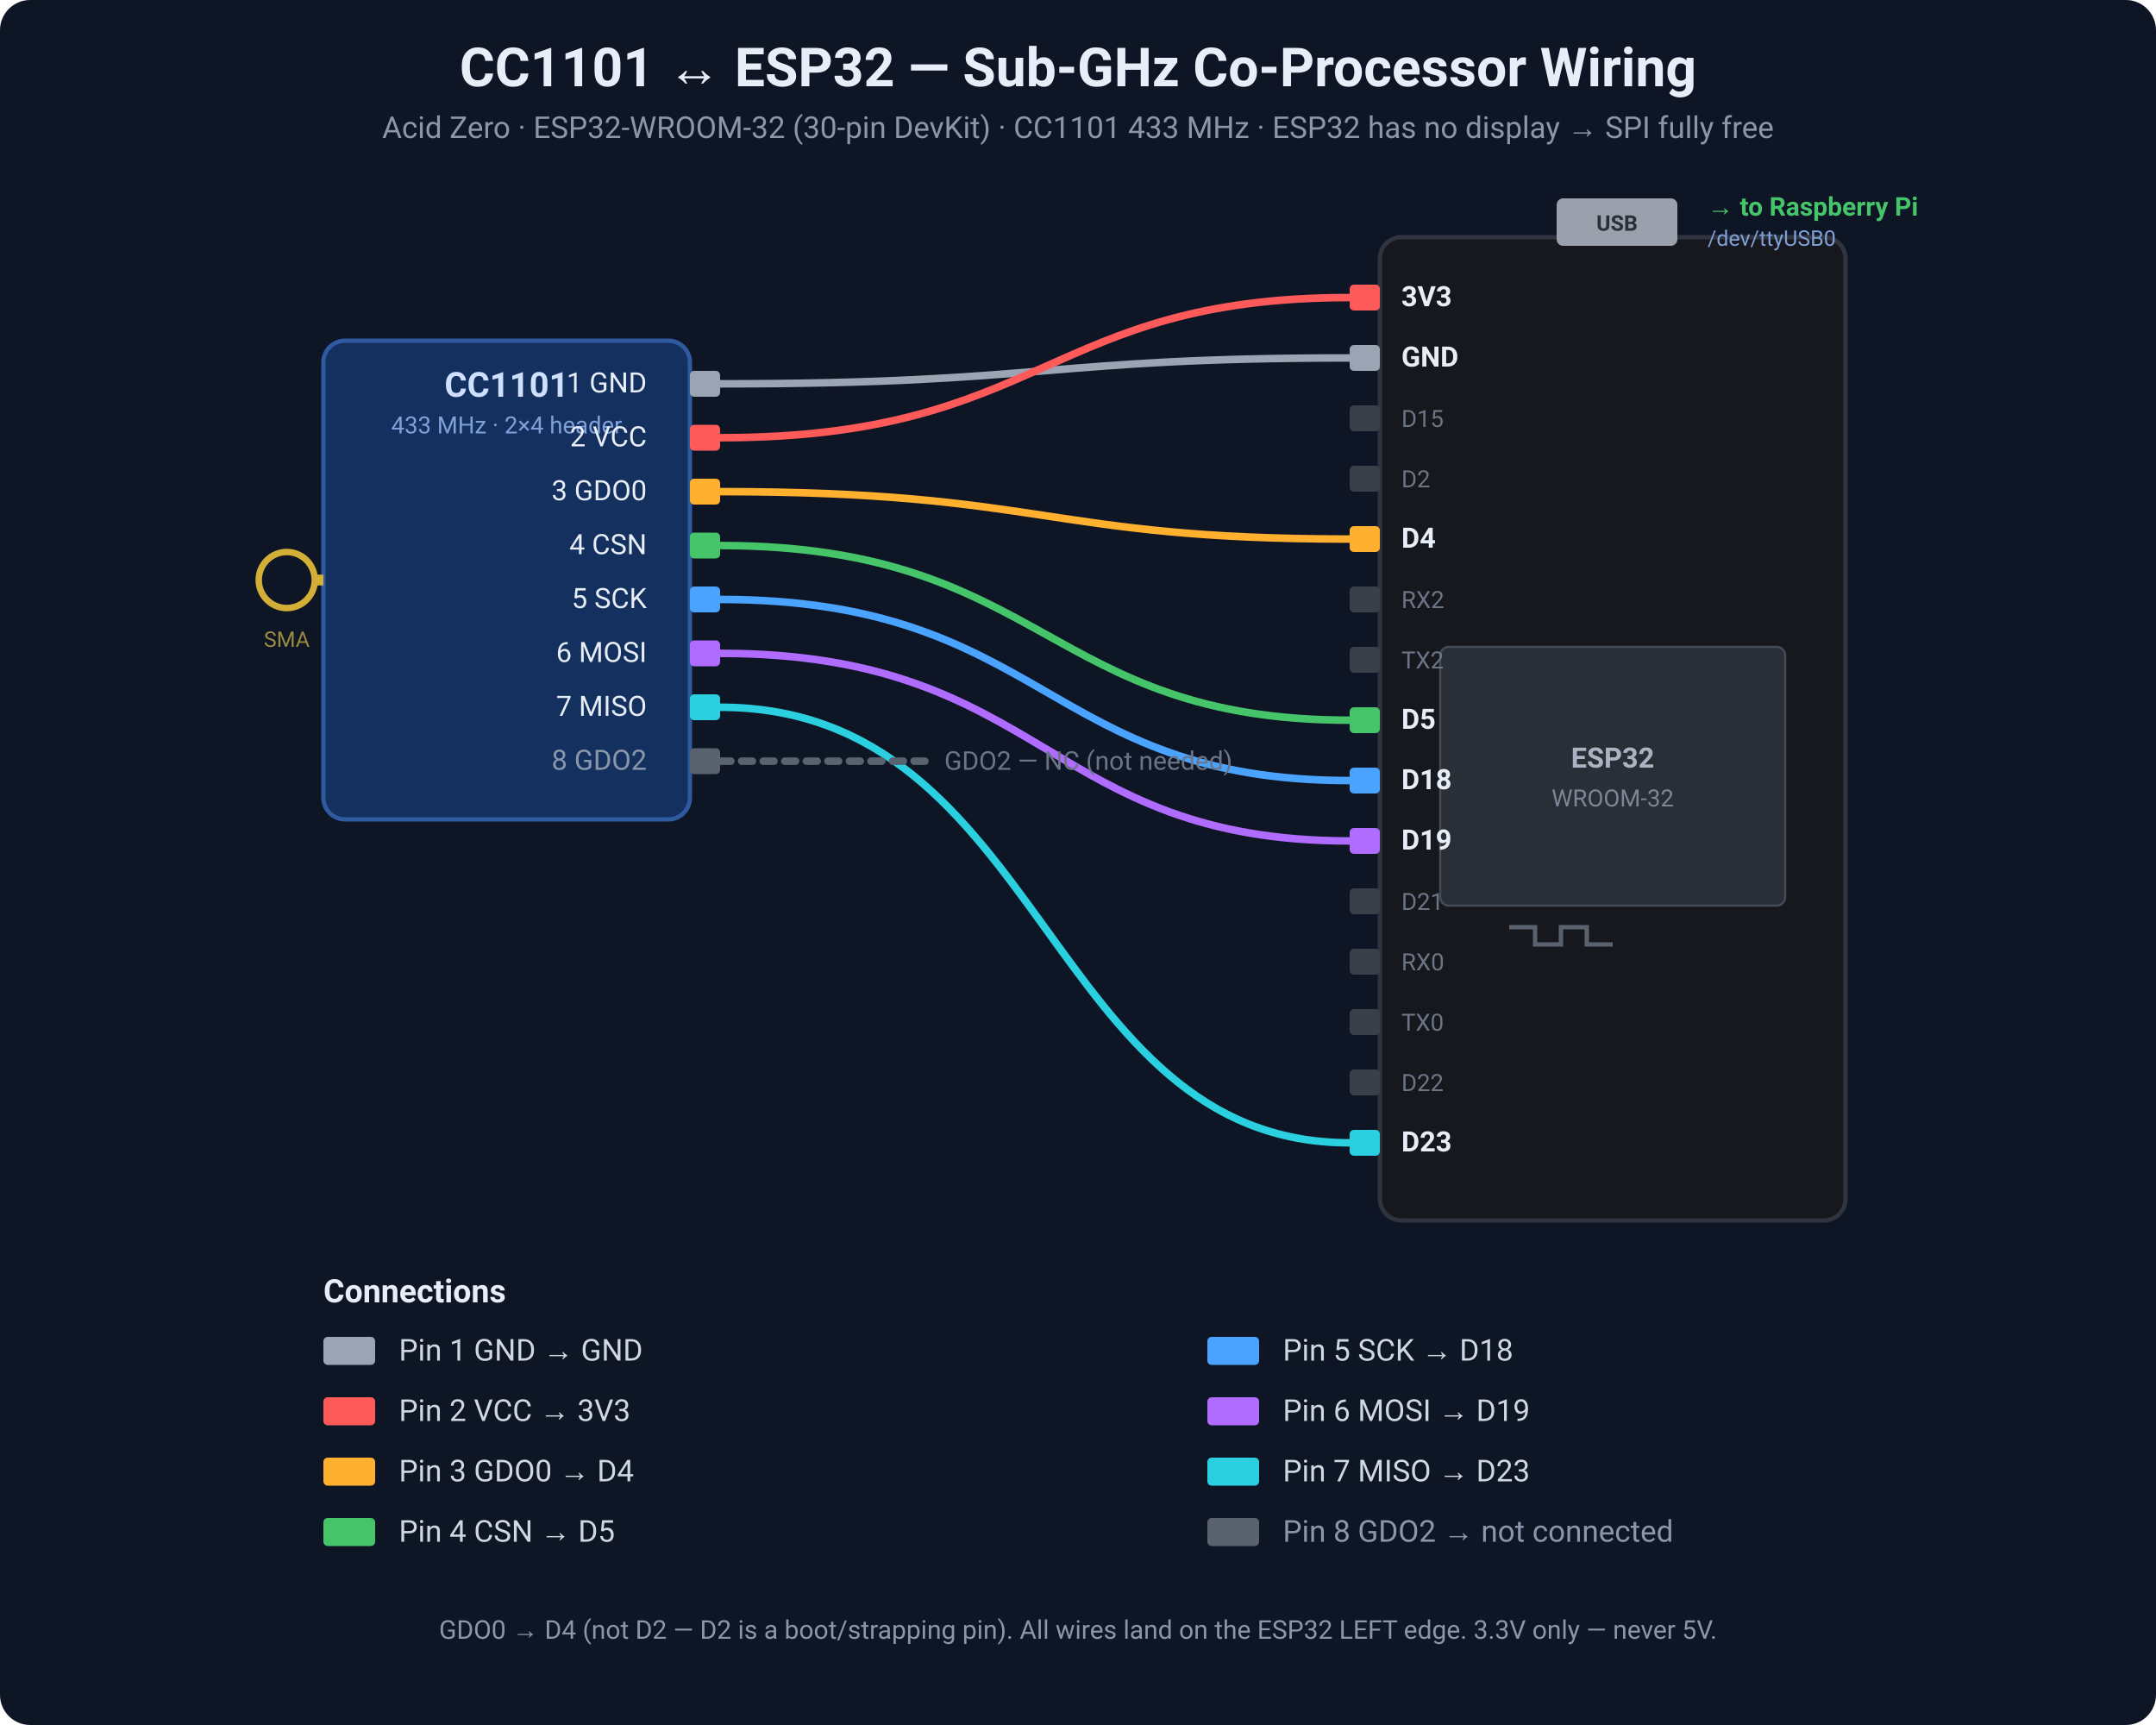
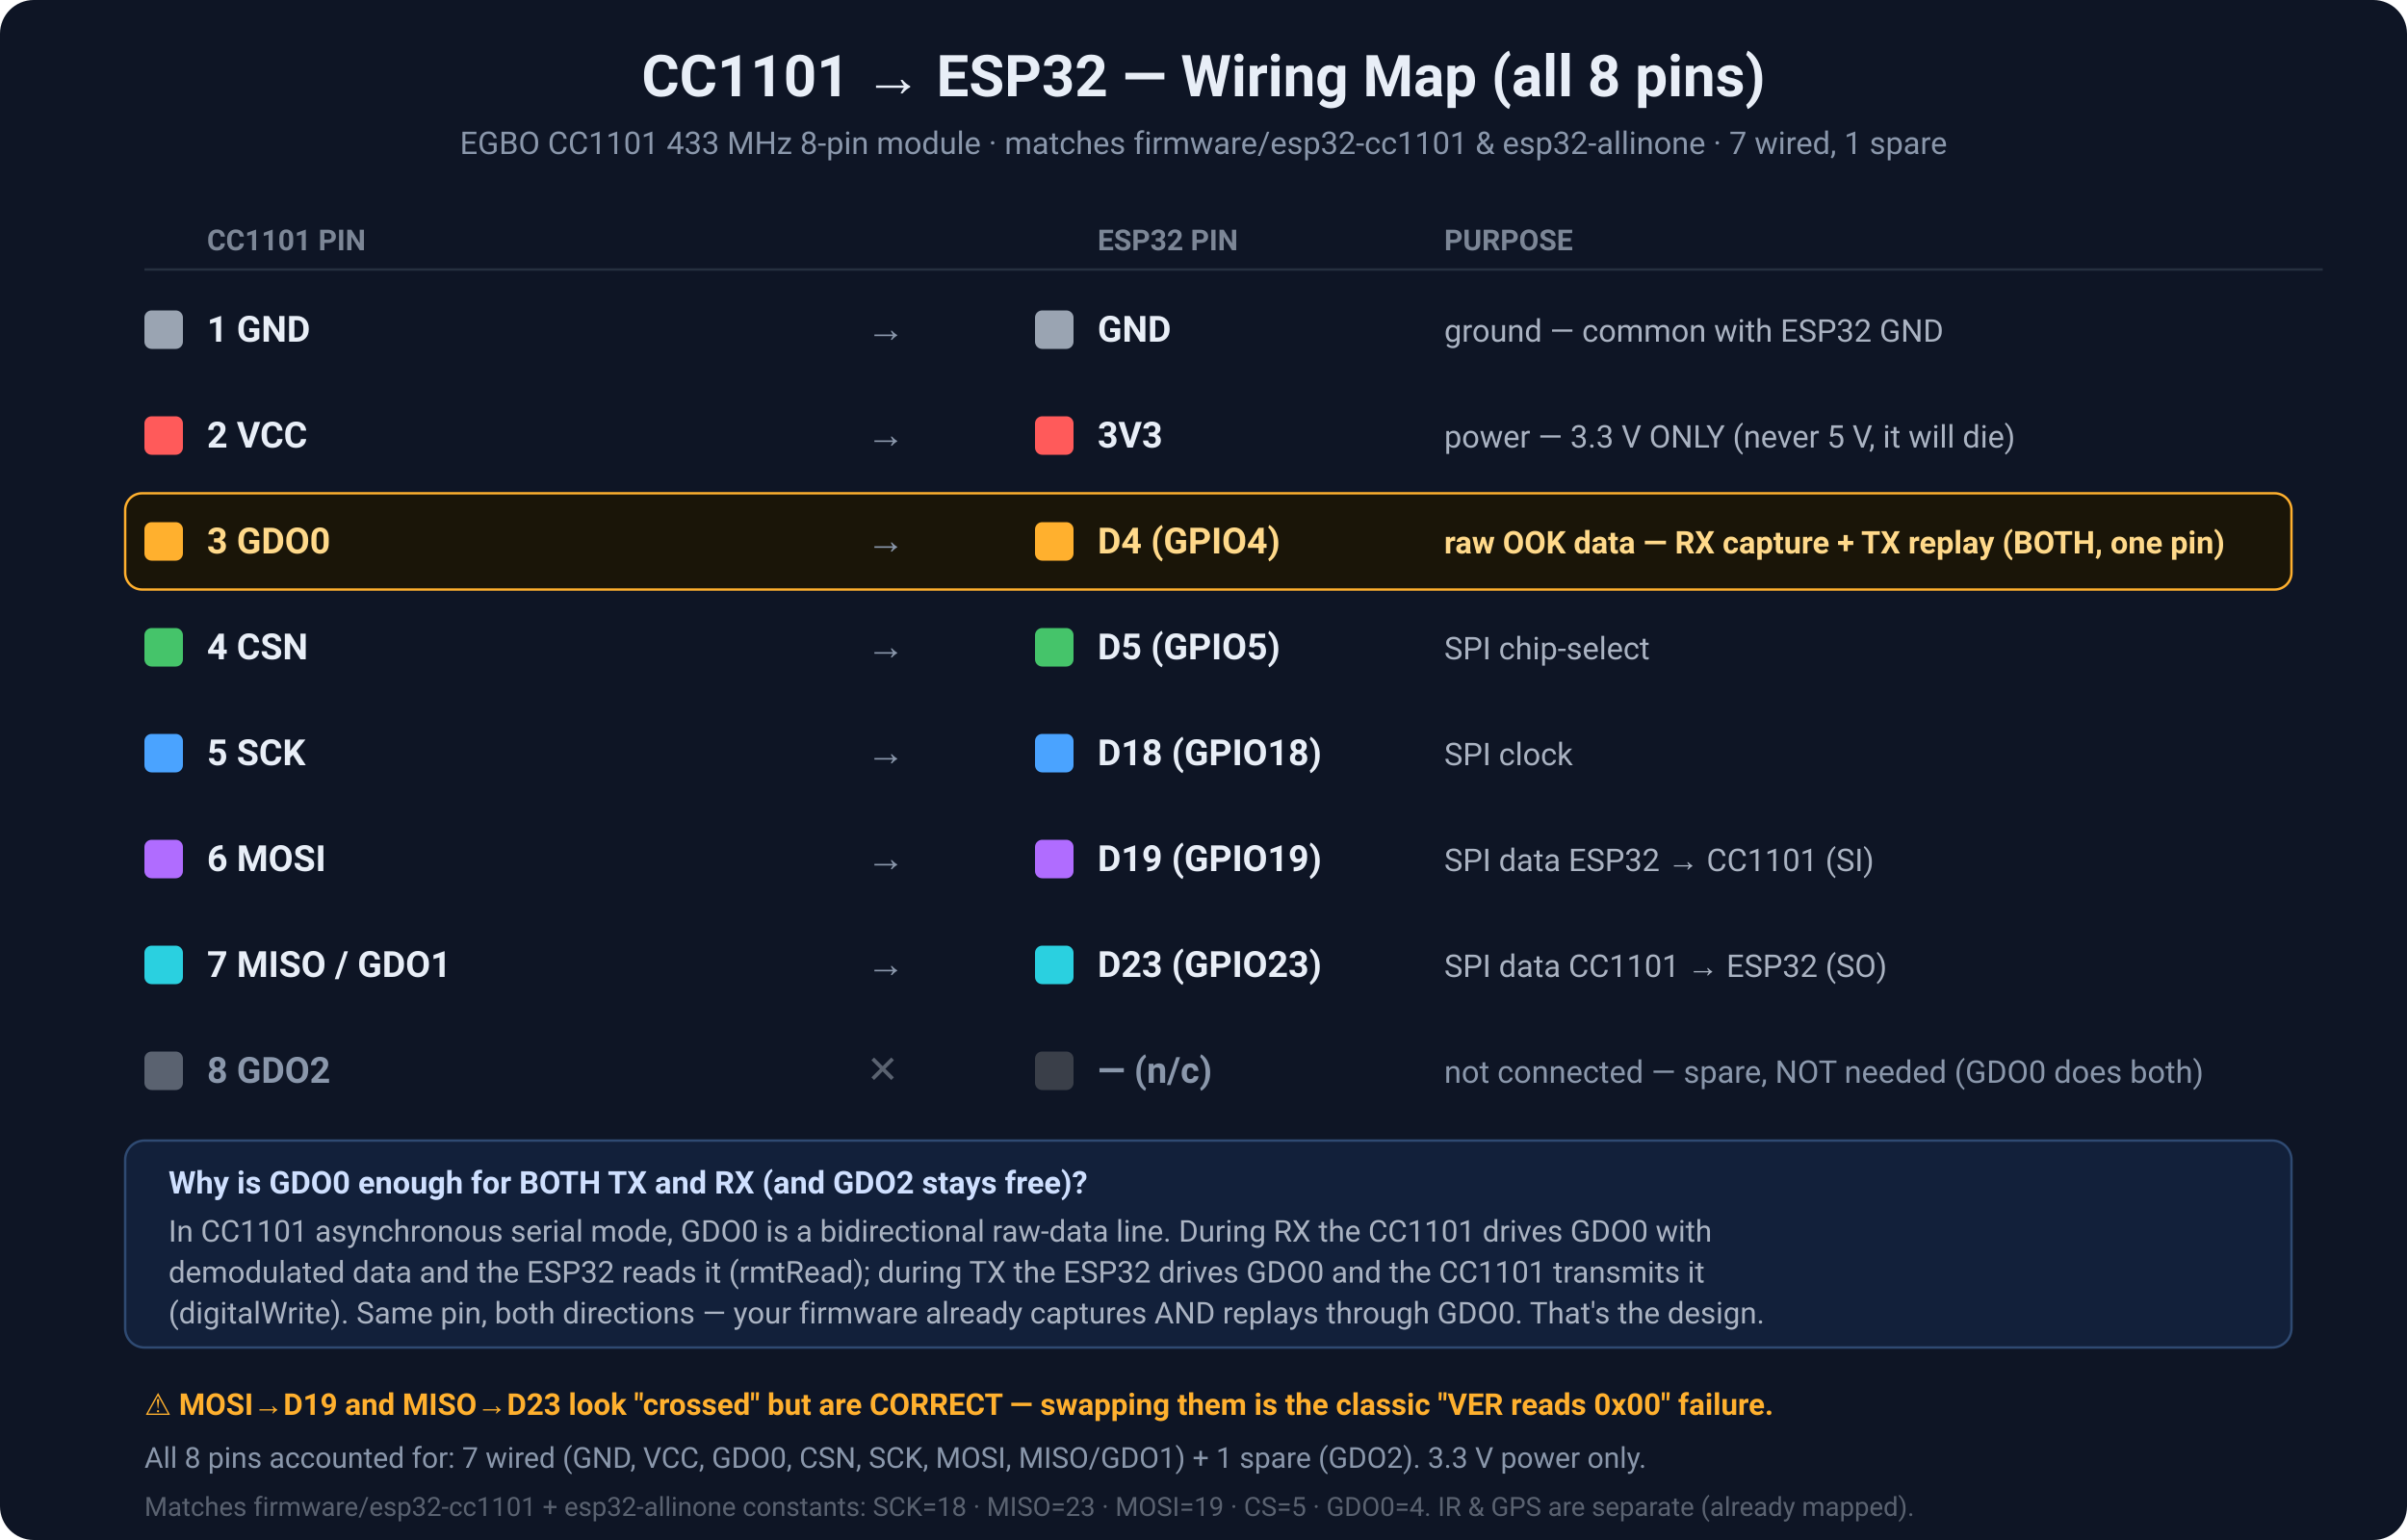
- <svg xmlns="http://www.w3.org/2000/svg" viewBox="0 0 1000 800" role="img" font-family="Segoe UI, Roboto, Arial, sans-serif">
-   <rect x="0" y="0" width="1000" height="800" rx="14" fill="#0e1525" />
-   <text x="500" y="40" text-anchor="middle" fill="#e8eef7" font-size="25" font-weight="700">CC1101  ↔  ESP32 — Sub-GHz Co-Processor Wiring</text>
-   <text x="500" y="64" text-anchor="middle" fill="#8a97ab" font-size="14">Acid Zero · ESP32-WROOM-32 (30-pin DevKit) · CC1101 433 MHz · ESP32 has no display → SPI fully free</text>
-   <rect x="150" y="158" width="170" height="222" rx="10" fill="#14305f" stroke="#2f5aa0" stroke-width="2" />
-   <text x="235" y="184" text-anchor="middle" fill="#cfe0ff" font-size="16" font-weight="700">CC1101</text>
-   <text x="235" y="201" text-anchor="middle" fill="#7fa0d8" font-size="11">433 MHz · 2×4 header</text>
-   <circle cx="133" cy="269" r="13" fill="none" stroke="#d4af37" stroke-width="3" />
-   <line x1="146" y1="269" x2="150" y2="269" stroke="#d4af37" stroke-width="5" />
-   <text x="133" y="300" text-anchor="middle" fill="#9a8a40" font-size="10">SMA</text>
-   <g font-size="13">
-     <text x="300" y="182" text-anchor="end" fill="#e8eef7">1 GND</text>
-     <rect x="320" y="172" width="14" height="12" rx="2" fill="#9aa4b2" />
-     <text x="300" y="207" text-anchor="end" fill="#e8eef7">2 VCC</text>
-     <rect x="320" y="197" width="14" height="12" rx="2" fill="#ff5a5a" />
-     <text x="300" y="232" text-anchor="end" fill="#e8eef7">3 GDO0</text>
-     <rect x="320" y="222" width="14" height="12" rx="2" fill="#ffb02e" />
-     <text x="300" y="257" text-anchor="end" fill="#e8eef7">4 CSN</text>
-     <rect x="320" y="247" width="14" height="12" rx="2" fill="#45c46a" />
-     <text x="300" y="282" text-anchor="end" fill="#e8eef7">5 SCK</text>
-     <rect x="320" y="272" width="14" height="12" rx="2" fill="#4aa3ff" />
-     <text x="300" y="307" text-anchor="end" fill="#e8eef7">6 MOSI</text>
-     <rect x="320" y="297" width="14" height="12" rx="2" fill="#b06cff" />
-     <text x="300" y="332" text-anchor="end" fill="#e8eef7">7 MISO</text>
-     <rect x="320" y="322" width="14" height="12" rx="2" fill="#2ad0e0" />
-     <text x="300" y="357" text-anchor="end" fill="#8a97ab">8 GDO2</text>
-     <rect x="320" y="347" width="14" height="12" rx="2" fill="#5a6270" />
-   </g>
-   <rect x="640" y="110" width="216" height="456" rx="10" fill="#16181d" stroke="#30343f" stroke-width="2" />
-   <rect x="722" y="92" width="56" height="22" rx="3" fill="#9aa1ad" />
-   <text x="750" y="107" text-anchor="middle" fill="#2a2e36" font-size="10" font-weight="700">USB</text>
-   <text x="792" y="100" fill="#45c46a" font-size="12" font-weight="700">→ to Raspberry Pi</text>
-   <text x="792" y="114" fill="#7fa0d8" font-size="10">/dev/ttyUSB0</text>
-   <rect x="668" y="300" width="160" height="120" rx="4" fill="#2a2e36" stroke="#454b57" />
-   <text x="748" y="356" text-anchor="middle" fill="#aab3c2" font-size="13" font-weight="600">ESP32</text>
-   <text x="748" y="374" text-anchor="middle" fill="#7c8696" font-size="11">WROOM-32</text>
-   <polyline points="700,430 712,430 712,438 724,438 724,430 736,430 736,438 748,438" fill="none" stroke="#5a6270" stroke-width="2" />
-   <g font-size="13">
-     <rect x="626" y="132" width="14" height="12" rx="2" fill="#ff5a5a" />
-     <text x="650" y="142" fill="#e8eef7" font-weight="700">3V3</text>
-     <rect x="626" y="160" width="14" height="12" rx="2" fill="#9aa4b2" />
-     <text x="650" y="170" fill="#e8eef7" font-weight="700">GND</text>
-     <rect x="626" y="188" width="14" height="12" rx="2" fill="#3a3f49" />
-     <text x="650" y="198" fill="#6b7585" font-size="11">D15</text>
-     <rect x="626" y="216" width="14" height="12" rx="2" fill="#3a3f49" />
-     <text x="650" y="226" fill="#6b7585" font-size="11">D2</text>
-     <rect x="626" y="244" width="14" height="12" rx="2" fill="#ffb02e" />
-     <text x="650" y="254" fill="#e8eef7" font-weight="700">D4</text>
-     <rect x="626" y="272" width="14" height="12" rx="2" fill="#3a3f49" />
-     <text x="650" y="282" fill="#6b7585" font-size="11">RX2</text>
-     <rect x="626" y="300" width="14" height="12" rx="2" fill="#3a3f49" />
-     <text x="650" y="310" fill="#6b7585" font-size="11">TX2</text>
-     <rect x="626" y="328" width="14" height="12" rx="2" fill="#45c46a" />
-     <text x="650" y="338" fill="#e8eef7" font-weight="700">D5</text>
-     <rect x="626" y="356" width="14" height="12" rx="2" fill="#4aa3ff" />
-     <text x="650" y="366" fill="#e8eef7" font-weight="700">D18</text>
-     <rect x="626" y="384" width="14" height="12" rx="2" fill="#b06cff" />
-     <text x="650" y="394" fill="#e8eef7" font-weight="700">D19</text>
-     <rect x="626" y="412" width="14" height="12" rx="2" fill="#3a3f49" />
-     <text x="650" y="422" fill="#6b7585" font-size="11">D21</text>
-     <rect x="626" y="440" width="14" height="12" rx="2" fill="#3a3f49" />
-     <text x="650" y="450" fill="#6b7585" font-size="11">RX0</text>
-     <rect x="626" y="468" width="14" height="12" rx="2" fill="#3a3f49" />
-     <text x="650" y="478" fill="#6b7585" font-size="11">TX0</text>
-     <rect x="626" y="496" width="14" height="12" rx="2" fill="#3a3f49" />
-     <text x="650" y="506" fill="#6b7585" font-size="11">D22</text>
-     <rect x="626" y="524" width="14" height="12" rx="2" fill="#2ad0e0" />
-     <text x="650" y="534" fill="#e8eef7" font-weight="700">D23</text>
-   </g>
-   <g fill="none" stroke-width="3.5" stroke-linecap="round">
-     <path d="M334,178 C485,178 485,166 626,166" stroke="#9aa4b2" />
-     <path d="M334,203 C485,203 485,138 626,138" stroke="#ff5a5a" />
-     <path d="M334,228 C485,228 485,250 626,250" stroke="#ffb02e" />
-     <path d="M334,253 C485,253 485,334 626,334" stroke="#45c46a" />
-     <path d="M334,278 C485,278 485,362 626,362" stroke="#4aa3ff" />
-     <path d="M334,303 C485,303 485,390 626,390" stroke="#b06cff" />
-     <path d="M334,328 C485,328 485,530 626,530" stroke="#2ad0e0" />
-     <path d="M334,353 L430,353" stroke="#5a6270" stroke-dasharray="5 5" />
-   </g>
-   <text x="438" y="357" fill="#6b7585" font-size="12">GDO2 — NC (not needed)</text>
-   <text x="150" y="604" fill="#e8eef7" font-size="15" font-weight="700">Connections</text>
-   <g font-size="14">
-     <rect x="150" y="620" width="24" height="13" rx="2" fill="#9aa4b2" />
-     <text x="185" y="631" fill="#cfd7e3">Pin 1 GND  →  GND</text>
-     <rect x="150" y="648" width="24" height="13" rx="2" fill="#ff5a5a" />
-     <text x="185" y="659" fill="#cfd7e3">Pin 2 VCC  →  3V3</text>
-     <rect x="150" y="676" width="24" height="13" rx="2" fill="#ffb02e" />
-     <text x="185" y="687" fill="#cfd7e3">Pin 3 GDO0 →  D4</text>
-     <rect x="150" y="704" width="24" height="13" rx="2" fill="#45c46a" />
-     <text x="185" y="715" fill="#cfd7e3">Pin 4 CSN  →  D5</text>
-     <rect x="560" y="620" width="24" height="13" rx="2" fill="#4aa3ff" />
-     <text x="595" y="631" fill="#cfd7e3">Pin 5 SCK  →  D18</text>
-     <rect x="560" y="648" width="24" height="13" rx="2" fill="#b06cff" />
-     <text x="595" y="659" fill="#cfd7e3">Pin 6 MOSI →  D19</text>
-     <rect x="560" y="676" width="24" height="13" rx="2" fill="#2ad0e0" />
-     <text x="595" y="687" fill="#cfd7e3">Pin 7 MISO →  D23</text>
-     <rect x="560" y="704" width="24" height="13" rx="2" fill="#5a6270" />
-     <text x="595" y="715" fill="#8a97ab">Pin 8 GDO2 →  not connected</text>
-   </g>
-   <text x="500" y="760" text-anchor="middle" fill="#8a97ab" font-size="12">GDO0 → D4 (not D2 — D2 is a boot/strapping pin).  All wires land on the ESP32 LEFT edge.  3.3V only — never 5V.</text>
+ <svg xmlns="http://www.w3.org/2000/svg" viewBox="0 0 1000 640" role="img" font-family="Segoe UI, Roboto, Arial, sans-serif">
+   <rect x="0" y="0" width="1000" height="640" rx="14" fill="#0e1525" />
+   <text x="500" y="40" text-anchor="middle" fill="#e8eef7" font-size="24" font-weight="700">CC1101  →  ESP32 — Wiring Map (all 8 pins)</text>
+   <text x="500" y="64" text-anchor="middle" fill="#8a97ab" font-size="13">EGBO CC1101 433 MHz 8-pin module · matches firmware/esp32-cc1101 &amp; esp32-allinone · 7 wired, 1 spare</text>
+   <text x="86" y="104" fill="#7c8696" font-size="12" font-weight="700">CC1101 PIN</text>
+   <text x="456" y="104" fill="#7c8696" font-size="12" font-weight="700">ESP32 PIN</text>
+   <text x="600" y="104" fill="#7c8696" font-size="12" font-weight="700">PURPOSE</text>
+   <line x1="60" y1="112" x2="965" y2="112" stroke="#26303f" stroke-width="1" />
+   <rect x="60" y="129" width="16" height="16" rx="3" fill="#9aa4b2" />
+   <text x="86" y="142" fill="#e8eef7" font-size="15" font-weight="600">1  GND</text>
+   <text x="360" y="142" fill="#8a97ab" font-size="16">→</text>
+   <rect x="430" y="129" width="16" height="16" rx="3" fill="#9aa4b2" />
+   <text x="456" y="142" fill="#e8eef7" font-size="15" font-weight="600">GND</text>
+   <text x="600" y="142" fill="#aab3c2" font-size="13">ground — common with ESP32 GND</text>
+   <rect x="60" y="173" width="16" height="16" rx="3" fill="#ff5a5a" />
+   <text x="86" y="186" fill="#e8eef7" font-size="15" font-weight="600">2  VCC</text>
+   <text x="360" y="186" fill="#8a97ab" font-size="16">→</text>
+   <rect x="430" y="173" width="16" height="16" rx="3" fill="#ff5a5a" />
+   <text x="456" y="186" fill="#e8eef7" font-size="15" font-weight="600">3V3</text>
+   <text x="600" y="186" fill="#aab3c2" font-size="13">power — 3.3 V ONLY (never 5 V, it will die)</text>
+   <rect x="52" y="205" width="900" height="40" rx="7" fill="#1a1508" stroke="#ffb02e" stroke-width="1" />
+   <rect x="60" y="217" width="16" height="16" rx="3" fill="#ffb02e" />
+   <text x="86" y="230" fill="#ffd98a" font-size="15" font-weight="700">3  GDO0</text>
+   <text x="360" y="230" fill="#8a97ab" font-size="16">→</text>
+   <rect x="430" y="217" width="16" height="16" rx="3" fill="#ffb02e" />
+   <text x="456" y="230" fill="#ffd98a" font-size="15" font-weight="700">D4 (GPIO4)</text>
+   <text x="600" y="230" fill="#ffd98a" font-size="13" font-weight="600">raw OOK data — RX capture + TX replay (BOTH, one pin)</text>
+   <rect x="60" y="261" width="16" height="16" rx="3" fill="#45c46a" />
+   <text x="86" y="274" fill="#e8eef7" font-size="15" font-weight="600">4  CSN</text>
+   <text x="360" y="274" fill="#8a97ab" font-size="16">→</text>
+   <rect x="430" y="261" width="16" height="16" rx="3" fill="#45c46a" />
+   <text x="456" y="274" fill="#e8eef7" font-size="15" font-weight="600">D5 (GPIO5)</text>
+   <text x="600" y="274" fill="#aab3c2" font-size="13">SPI chip-select</text>
+   <rect x="60" y="305" width="16" height="16" rx="3" fill="#4aa3ff" />
+   <text x="86" y="318" fill="#e8eef7" font-size="15" font-weight="600">5  SCK</text>
+   <text x="360" y="318" fill="#8a97ab" font-size="16">→</text>
+   <rect x="430" y="305" width="16" height="16" rx="3" fill="#4aa3ff" />
+   <text x="456" y="318" fill="#e8eef7" font-size="15" font-weight="600">D18 (GPIO18)</text>
+   <text x="600" y="318" fill="#aab3c2" font-size="13">SPI clock</text>
+   <rect x="60" y="349" width="16" height="16" rx="3" fill="#b06cff" />
+   <text x="86" y="362" fill="#e8eef7" font-size="15" font-weight="600">6  MOSI</text>
+   <text x="360" y="362" fill="#8a97ab" font-size="16">→</text>
+   <rect x="430" y="349" width="16" height="16" rx="3" fill="#b06cff" />
+   <text x="456" y="362" fill="#e8eef7" font-size="15" font-weight="600">D19 (GPIO19)</text>
+   <text x="600" y="362" fill="#aab3c2" font-size="13">SPI data ESP32 → CC1101 (SI)</text>
+   <rect x="60" y="393" width="16" height="16" rx="3" fill="#2ad0e0" />
+   <text x="86" y="406" fill="#e8eef7" font-size="15" font-weight="600">7  MISO / GDO1</text>
+   <text x="360" y="406" fill="#8a97ab" font-size="16">→</text>
+   <rect x="430" y="393" width="16" height="16" rx="3" fill="#2ad0e0" />
+   <text x="456" y="406" fill="#e8eef7" font-size="15" font-weight="600">D23 (GPIO23)</text>
+   <text x="600" y="406" fill="#aab3c2" font-size="13">SPI data CC1101 → ESP32 (SO)</text>
+   <rect x="60" y="437" width="16" height="16" rx="3" fill="#5a6270" />
+   <text x="86" y="450" fill="#8a97ab" font-size="15" font-weight="600">8  GDO2</text>
+   <text x="360" y="450" fill="#5a6270" font-size="16">✕</text>
+   <rect x="430" y="437" width="16" height="16" rx="3" fill="#3a3f49" />
+   <text x="456" y="450" fill="#8a97ab" font-size="15" font-weight="600">— (n/c)</text>
+   <text x="600" y="450" fill="#8a97ab" font-size="13">not connected — spare, NOT needed (GDO0 does both)</text>
+   <rect x="52" y="474" width="900" height="86" rx="8" fill="#12203a" stroke="#2f4a72" stroke-width="1" />
+   <text x="70" y="496" fill="#cfe0ff" font-size="13" font-weight="700">Why is GDO0 enough for BOTH TX and RX (and GDO2 stays free)?</text>
+   <text x="70" y="516" fill="#aab3c2" font-size="12.5">In CC1101 asynchronous serial mode, GDO0 is a bidirectional raw-data line. During RX the CC1101 drives GDO0 with</text>
+   <text x="70" y="533" fill="#aab3c2" font-size="12.5">demodulated data and the ESP32 reads it (rmtRead); during TX the ESP32 drives GDO0 and the CC1101 transmits it</text>
+   <text x="70" y="550" fill="#aab3c2" font-size="12.5">(digitalWrite). Same pin, both directions — your firmware already captures AND replays through GDO0. That's the design.</text>
+   <text x="60" y="588" fill="#ffb02e" font-size="12.5" font-weight="600">⚠ MOSI→D19 and MISO→D23 look "crossed" but are CORRECT — swapping them is the classic "VER reads 0x00" failure.</text>
+   <text x="60" y="610" fill="#8a97ab" font-size="12">All 8 pins accounted for: 7 wired (GND, VCC, GDO0, CSN, SCK, MOSI, MISO/GDO1) + 1 spare (GDO2). 3.3 V power only.</text>
+   <text x="60" y="630" fill="#5a6270" font-size="11">Matches firmware/esp32-cc1101 + esp32-allinone constants: SCK=18 · MISO=23 · MOSI=19 · CS=5 · GDO0=4.  IR &amp; GPS are separate (already mapped).</text>
</svg>
